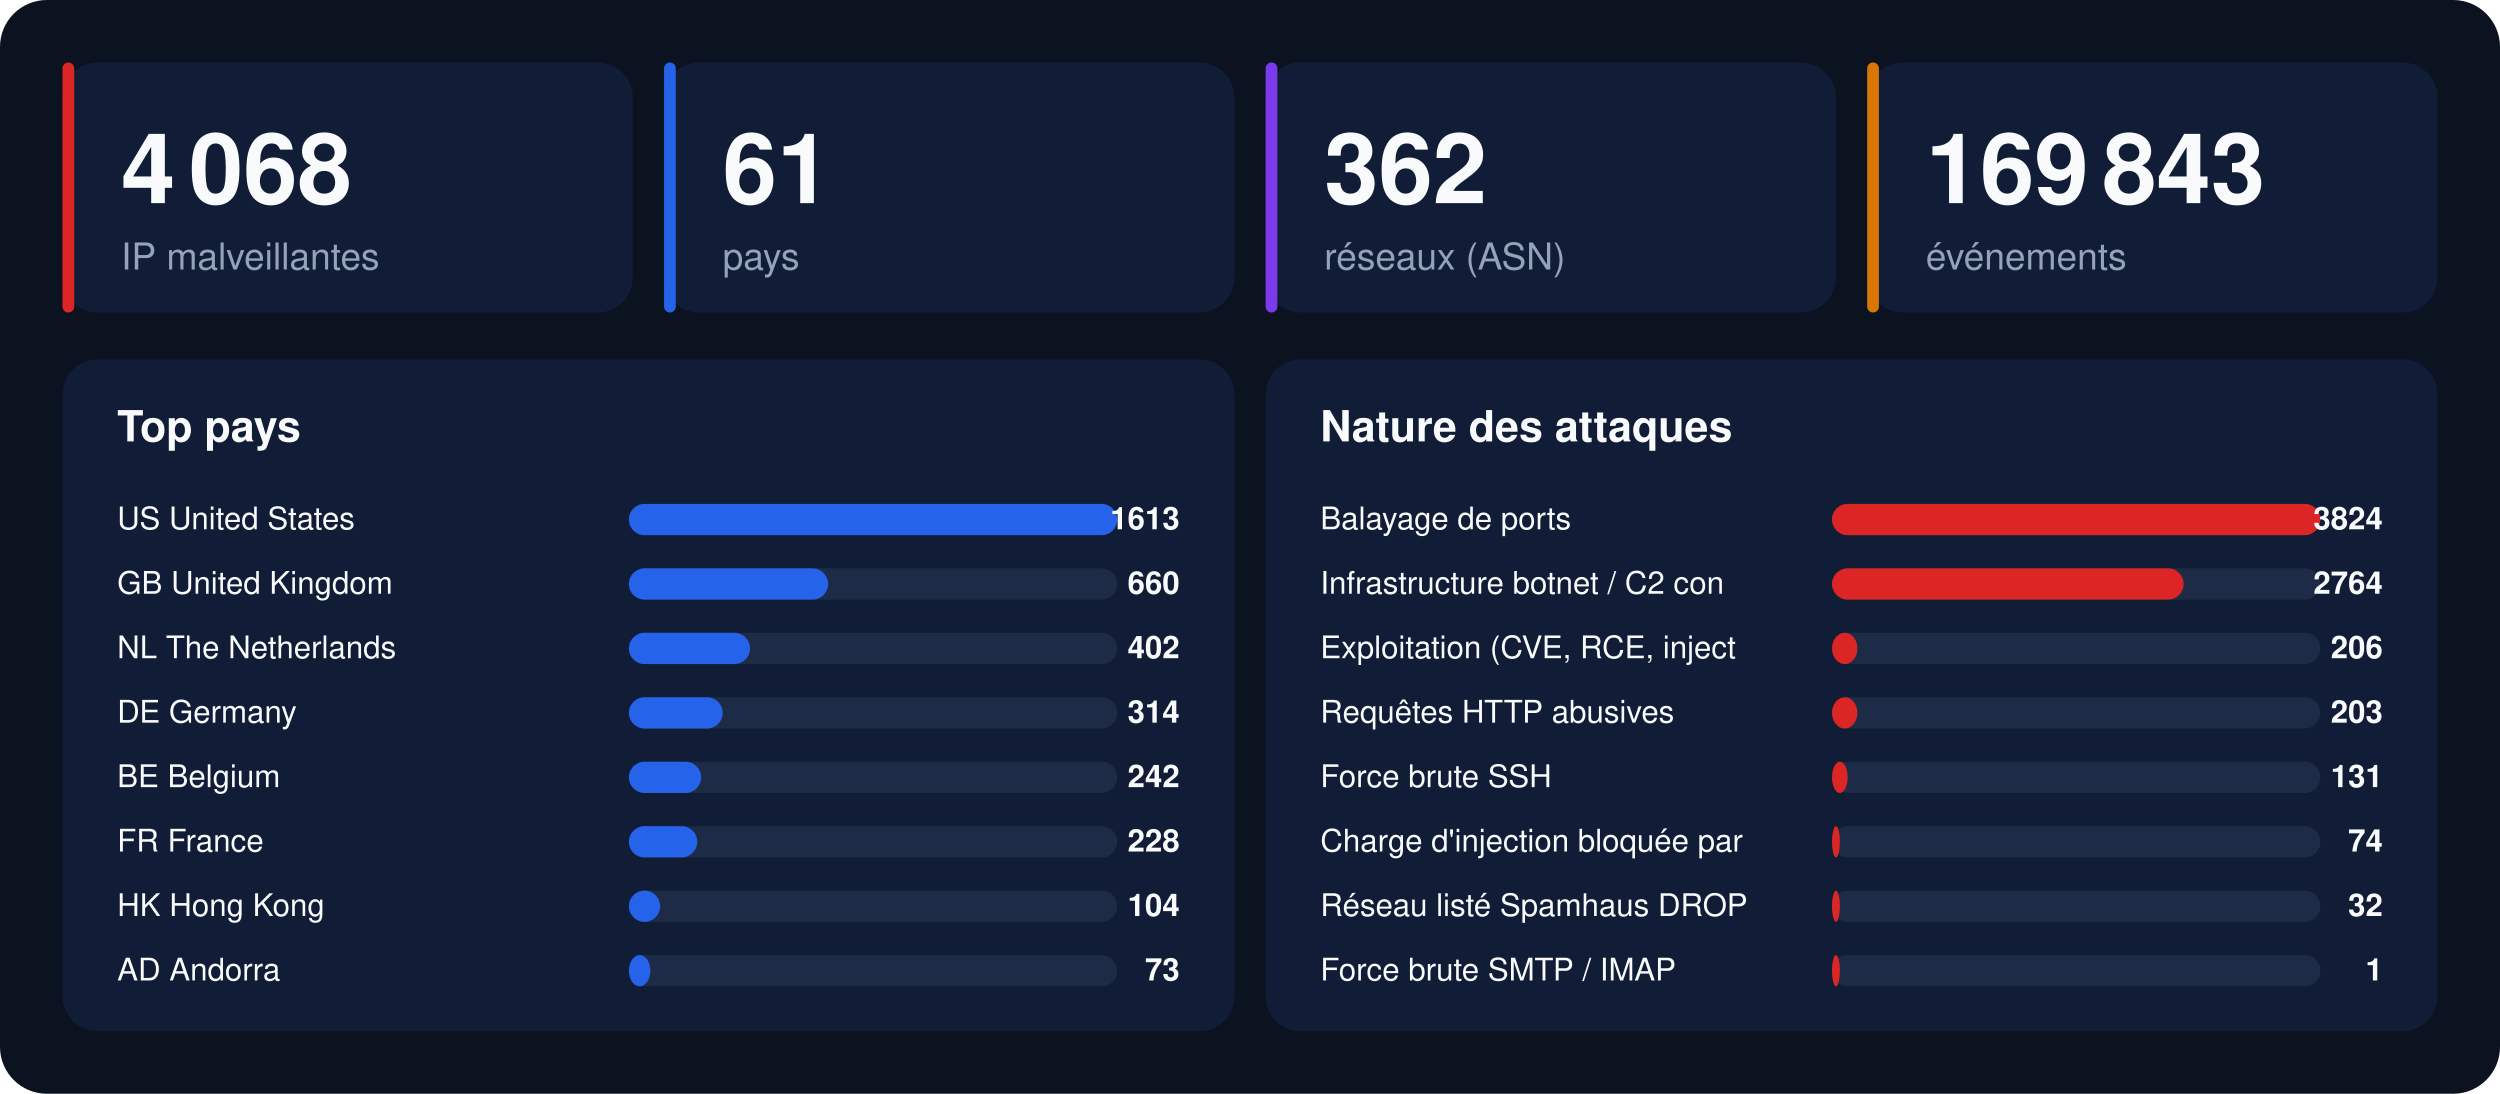
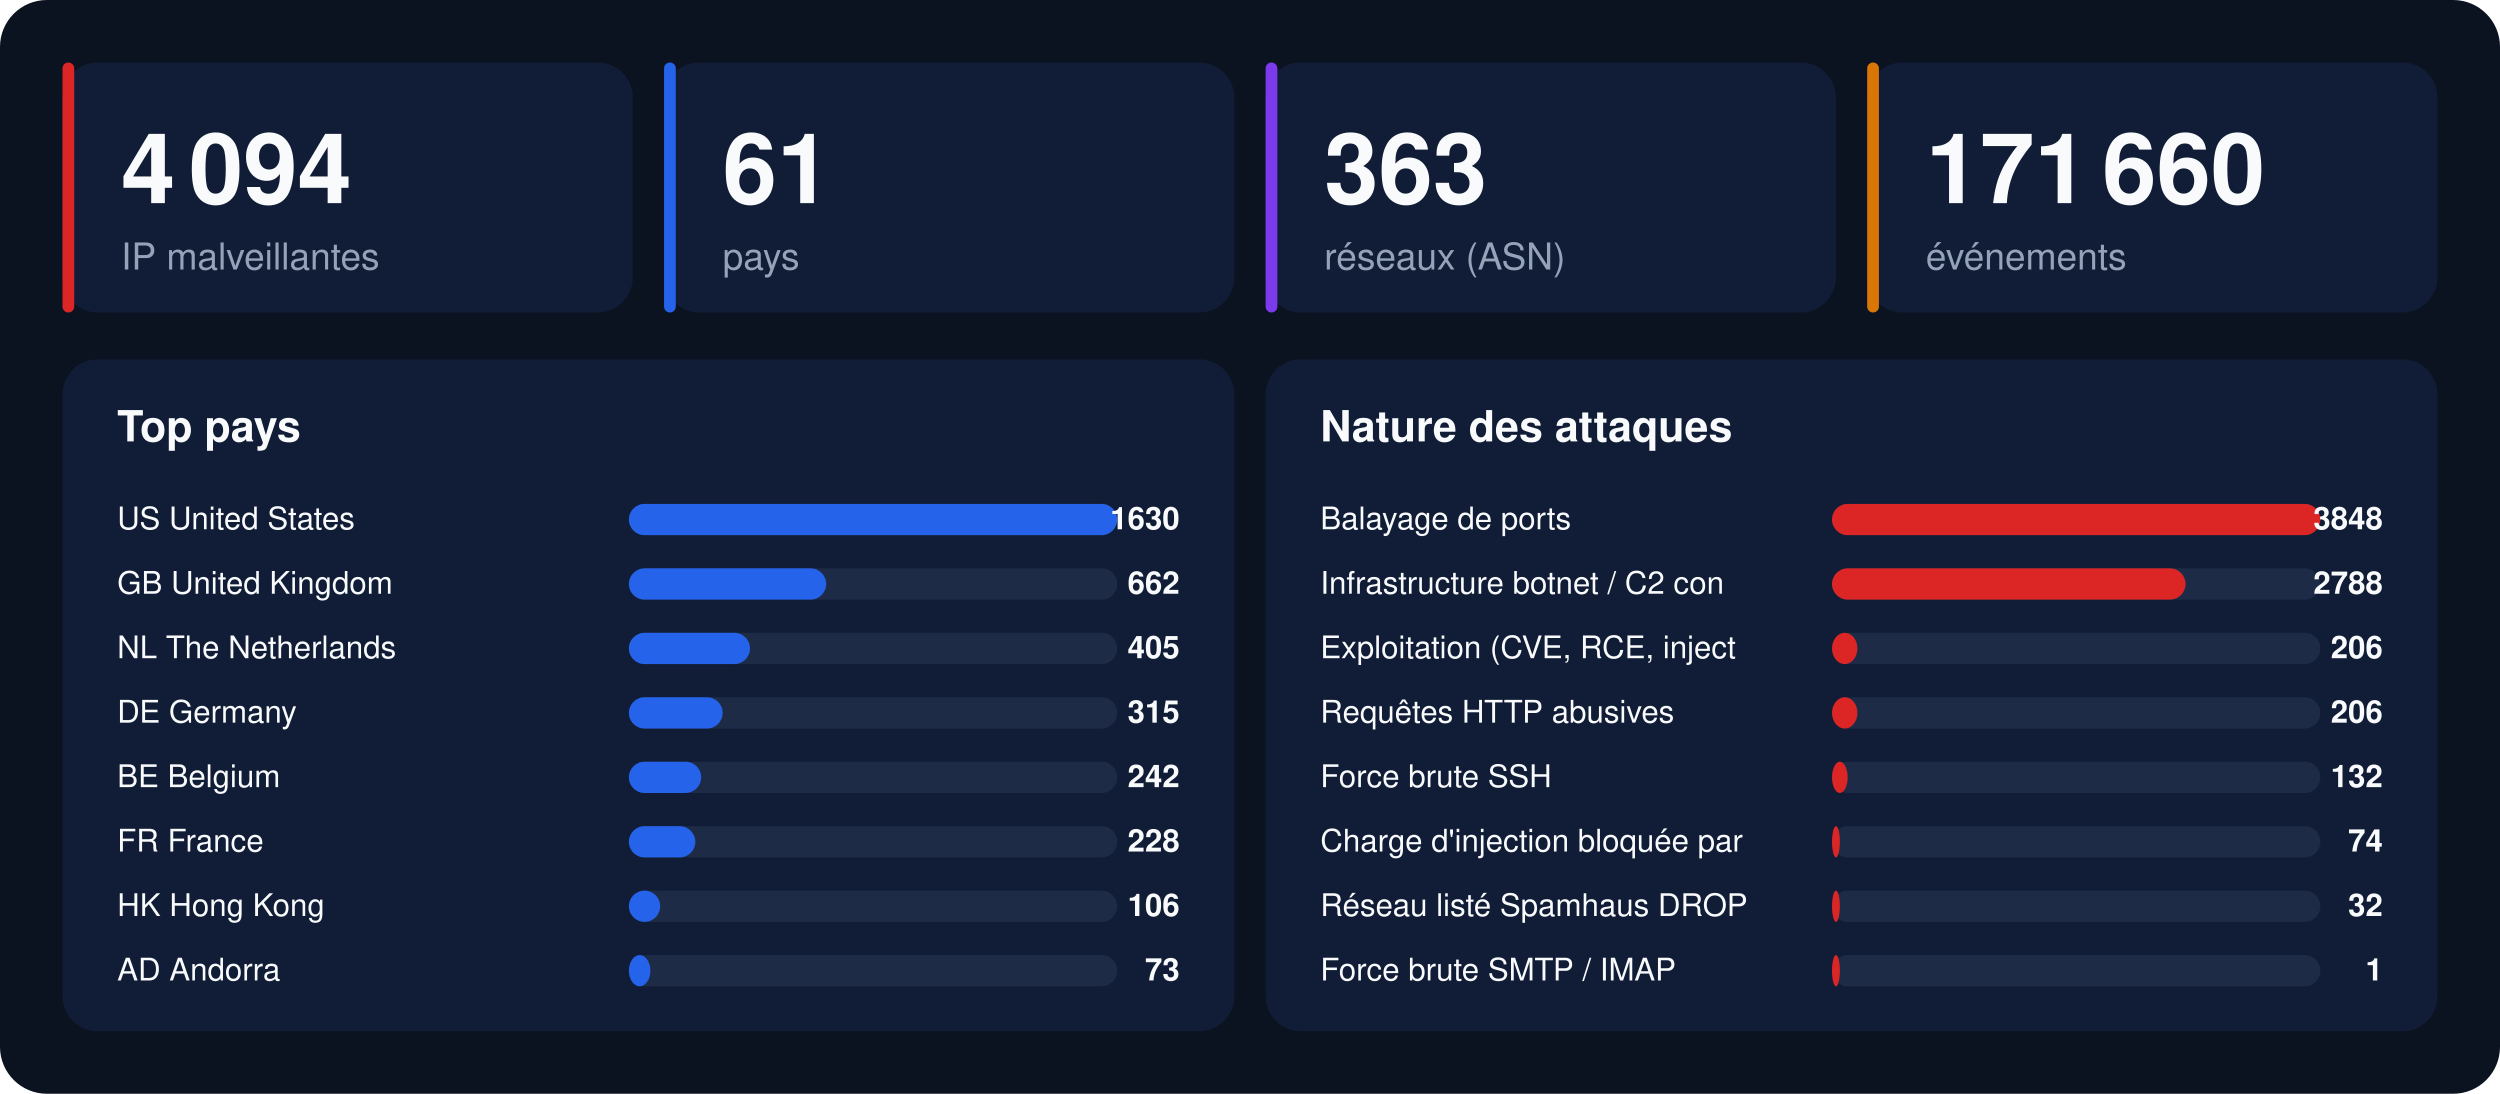
<svg xmlns="http://www.w3.org/2000/svg" width="1280" height="560" viewBox="0 0 1280 560" font-family="-apple-system,BlinkMacSystemFont,'Segoe UI',Helvetica,Arial,sans-serif">
  <rect width="1280" height="560" rx="24" fill="#0b1220" />
  <rect x="32" y="32" width="292" height="128" rx="18" fill="#111d36" />
  <rect x="32" y="32" width="6" height="128" rx="3" fill="#dc2626" />
-   <text x="62" y="104" font-size="50" font-weight="800" fill="#f8fafc">4 068</text>
+   <text x="62" y="104" font-size="50" font-weight="800" fill="#f8fafc">4 094</text>
  <text x="62" y="138" font-size="19" fill="#94a3b8">IP malveillantes</text>
  <rect x="340" y="32" width="292" height="128" rx="18" fill="#111d36" />
  <rect x="340" y="32" width="6" height="128" rx="3" fill="#2563eb" />
  <text x="370" y="104" font-size="50" font-weight="800" fill="#f8fafc">61</text>
  <text x="370" y="138" font-size="19" fill="#94a3b8">pays</text>
  <rect x="648" y="32" width="292" height="128" rx="18" fill="#111d36" />
  <rect x="648" y="32" width="6" height="128" rx="3" fill="#7c3aed" />
-   <text x="678" y="104" font-size="50" font-weight="800" fill="#f8fafc">362</text>
+   <text x="678" y="104" font-size="50" font-weight="800" fill="#f8fafc">363</text>
  <text x="678" y="138" font-size="19" fill="#94a3b8">réseaux (ASN)</text>
  <rect x="956" y="32" width="292" height="128" rx="18" fill="#111d36" />
  <rect x="956" y="32" width="6" height="128" rx="3" fill="#d97706" />
-   <text x="986" y="104" font-size="50" font-weight="800" fill="#f8fafc">169 843</text>
+   <text x="986" y="104" font-size="50" font-weight="800" fill="#f8fafc">171 660</text>
  <text x="986" y="138" font-size="19" fill="#94a3b8">événements</text>
  <rect x="32" y="184" width="600" height="344" rx="18" fill="#111d36" />
  <text x="60" y="226" font-size="22" font-weight="700" fill="#f8fafc">Top pays</text>
  <text x="60" y="271" font-size="16" fill="#f8fafc">US  United States</text>
  <rect x="322" y="258" width="250" height="16" rx="8" fill="#1e2b47" />
  <rect x="322" y="258" width="250" height="16" rx="8" fill="#2563eb" />
-   <text x="604" y="271" font-size="16" font-weight="700" text-anchor="end" fill="#f8fafc">1613</text>
+   <text x="604" y="271" font-size="16" font-weight="700" text-anchor="end" fill="#f8fafc">1630</text>
  <text x="60" y="304" font-size="16" fill="#f8fafc">GB  United Kingdom</text>
  <rect x="322" y="291" width="250" height="16" rx="8" fill="#1e2b47" />
-   <rect x="322" y="291" width="102" height="16" rx="8" fill="#2563eb" />
-   <text x="604" y="304" font-size="16" font-weight="700" text-anchor="end" fill="#f8fafc">660</text>
+   <rect x="322" y="291" width="101" height="16" rx="8" fill="#2563eb" />
+   <text x="604" y="304" font-size="16" font-weight="700" text-anchor="end" fill="#f8fafc">662</text>
  <text x="60" y="337" font-size="16" fill="#f8fafc">NL  The Netherlands</text>
  <rect x="322" y="324" width="250" height="16" rx="8" fill="#1e2b47" />
  <rect x="322" y="324" width="62" height="16" rx="8" fill="#2563eb" />
-   <text x="604" y="337" font-size="16" font-weight="700" text-anchor="end" fill="#f8fafc">402</text>
+   <text x="604" y="337" font-size="16" font-weight="700" text-anchor="end" fill="#f8fafc">405</text>
  <text x="60" y="370" font-size="16" fill="#f8fafc">DE  Germany</text>
  <rect x="322" y="357" width="250" height="16" rx="8" fill="#1e2b47" />
  <rect x="322" y="357" width="48" height="16" rx="8" fill="#2563eb" />
-   <text x="604" y="370" font-size="16" font-weight="700" text-anchor="end" fill="#f8fafc">314</text>
+   <text x="604" y="370" font-size="16" font-weight="700" text-anchor="end" fill="#f8fafc">315</text>
  <text x="60" y="403" font-size="16" fill="#f8fafc">BE  Belgium</text>
  <rect x="322" y="390" width="250" height="16" rx="8" fill="#1e2b47" />
  <rect x="322" y="390" width="37" height="16" rx="8" fill="#2563eb" />
  <text x="604" y="403" font-size="16" font-weight="700" text-anchor="end" fill="#f8fafc">242</text>
  <text x="60" y="436" font-size="16" fill="#f8fafc">FR  France</text>
  <rect x="322" y="423" width="250" height="16" rx="8" fill="#1e2b47" />
-   <rect x="322" y="423" width="35" height="16" rx="8" fill="#2563eb" />
+   <rect x="322" y="423" width="34" height="16" rx="8" fill="#2563eb" />
  <text x="604" y="436" font-size="16" font-weight="700" text-anchor="end" fill="#f8fafc">228</text>
  <text x="60" y="469" font-size="16" fill="#f8fafc">HK  Hong Kong</text>
  <rect x="322" y="456" width="250" height="16" rx="8" fill="#1e2b47" />
  <rect x="322" y="456" width="16" height="16" rx="8" fill="#2563eb" />
-   <text x="604" y="469" font-size="16" font-weight="700" text-anchor="end" fill="#f8fafc">104</text>
+   <text x="604" y="469" font-size="16" font-weight="700" text-anchor="end" fill="#f8fafc">106</text>
  <text x="60" y="502" font-size="16" fill="#f8fafc">AD  Andorra</text>
  <rect x="322" y="489" width="250" height="16" rx="8" fill="#1e2b47" />
  <rect x="322" y="489" width="11" height="16" rx="8" fill="#2563eb" />
  <text x="604" y="502" font-size="16" font-weight="700" text-anchor="end" fill="#f8fafc">73</text>
  <rect x="648" y="184" width="600" height="344" rx="18" fill="#111d36" />
  <text x="676" y="226" font-size="22" font-weight="700" fill="#f8fafc">Nature des attaques</text>
  <text x="676" y="271" font-size="16" fill="#f8fafc">Balayage de ports</text>
  <rect x="938" y="258" width="250" height="16" rx="8" fill="#1e2b47" />
  <rect x="938" y="258" width="250" height="16" rx="8" fill="#dc2626" />
-   <text x="1220" y="271" font-size="16" font-weight="700" text-anchor="end" fill="#f8fafc">3824</text>
+   <text x="1220" y="271" font-size="16" font-weight="700" text-anchor="end" fill="#f8fafc">3848</text>
  <text x="676" y="304" font-size="16" fill="#f8fafc">Infrastructure botnet / C2 con</text>
  <rect x="938" y="291" width="250" height="16" rx="8" fill="#1e2b47" />
-   <rect x="938" y="291" width="180" height="16" rx="8" fill="#dc2626" />
-   <text x="1220" y="304" font-size="16" font-weight="700" text-anchor="end" fill="#f8fafc">2764</text>
+   <rect x="938" y="291" width="181" height="16" rx="8" fill="#dc2626" />
+   <text x="1220" y="304" font-size="16" font-weight="700" text-anchor="end" fill="#f8fafc">2788</text>
  <text x="676" y="337" font-size="16" fill="#f8fafc">Exploitation (CVE, RCE, inject</text>
  <rect x="938" y="324" width="250" height="16" rx="8" fill="#1e2b47" />
  <rect x="938" y="324" width="13" height="16" rx="8" fill="#dc2626" />
  <text x="1220" y="337" font-size="16" font-weight="700" text-anchor="end" fill="#f8fafc">206</text>
  <text x="676" y="370" font-size="16" fill="#f8fafc">Requêtes HTTP abusives</text>
  <rect x="938" y="357" width="250" height="16" rx="8" fill="#1e2b47" />
  <rect x="938" y="357" width="13" height="16" rx="8" fill="#dc2626" />
-   <text x="1220" y="370" font-size="16" font-weight="700" text-anchor="end" fill="#f8fafc">203</text>
+   <text x="1220" y="370" font-size="16" font-weight="700" text-anchor="end" fill="#f8fafc">206</text>
  <text x="676" y="403" font-size="16" fill="#f8fafc">Force brute SSH</text>
  <rect x="938" y="390" width="250" height="16" rx="8" fill="#1e2b47" />
  <rect x="938" y="390" width="8" height="16" rx="8" fill="#dc2626" />
-   <text x="1220" y="403" font-size="16" font-weight="700" text-anchor="end" fill="#f8fafc">131</text>
+   <text x="1220" y="403" font-size="16" font-weight="700" text-anchor="end" fill="#f8fafc">132</text>
  <text x="676" y="436" font-size="16" fill="#f8fafc">Charge d'injection bloquée par</text>
  <rect x="938" y="423" width="250" height="16" rx="8" fill="#1e2b47" />
  <rect x="938" y="423" width="4" height="16" rx="8" fill="#dc2626" />
  <text x="1220" y="436" font-size="16" font-weight="700" text-anchor="end" fill="#f8fafc">74</text>
  <text x="676" y="469" font-size="16" fill="#f8fafc">Réseau listé Spamhaus DROP</text>
  <rect x="938" y="456" width="250" height="16" rx="8" fill="#1e2b47" />
  <rect x="938" y="456" width="4" height="16" rx="8" fill="#dc2626" />
  <text x="1220" y="469" font-size="16" font-weight="700" text-anchor="end" fill="#f8fafc">32</text>
  <text x="676" y="502" font-size="16" fill="#f8fafc">Force brute SMTP / IMAP</text>
  <rect x="938" y="489" width="250" height="16" rx="8" fill="#1e2b47" />
  <rect x="938" y="489" width="4" height="16" rx="8" fill="#dc2626" />
  <text x="1220" y="502" font-size="16" font-weight="700" text-anchor="end" fill="#f8fafc">1</text>
</svg>
